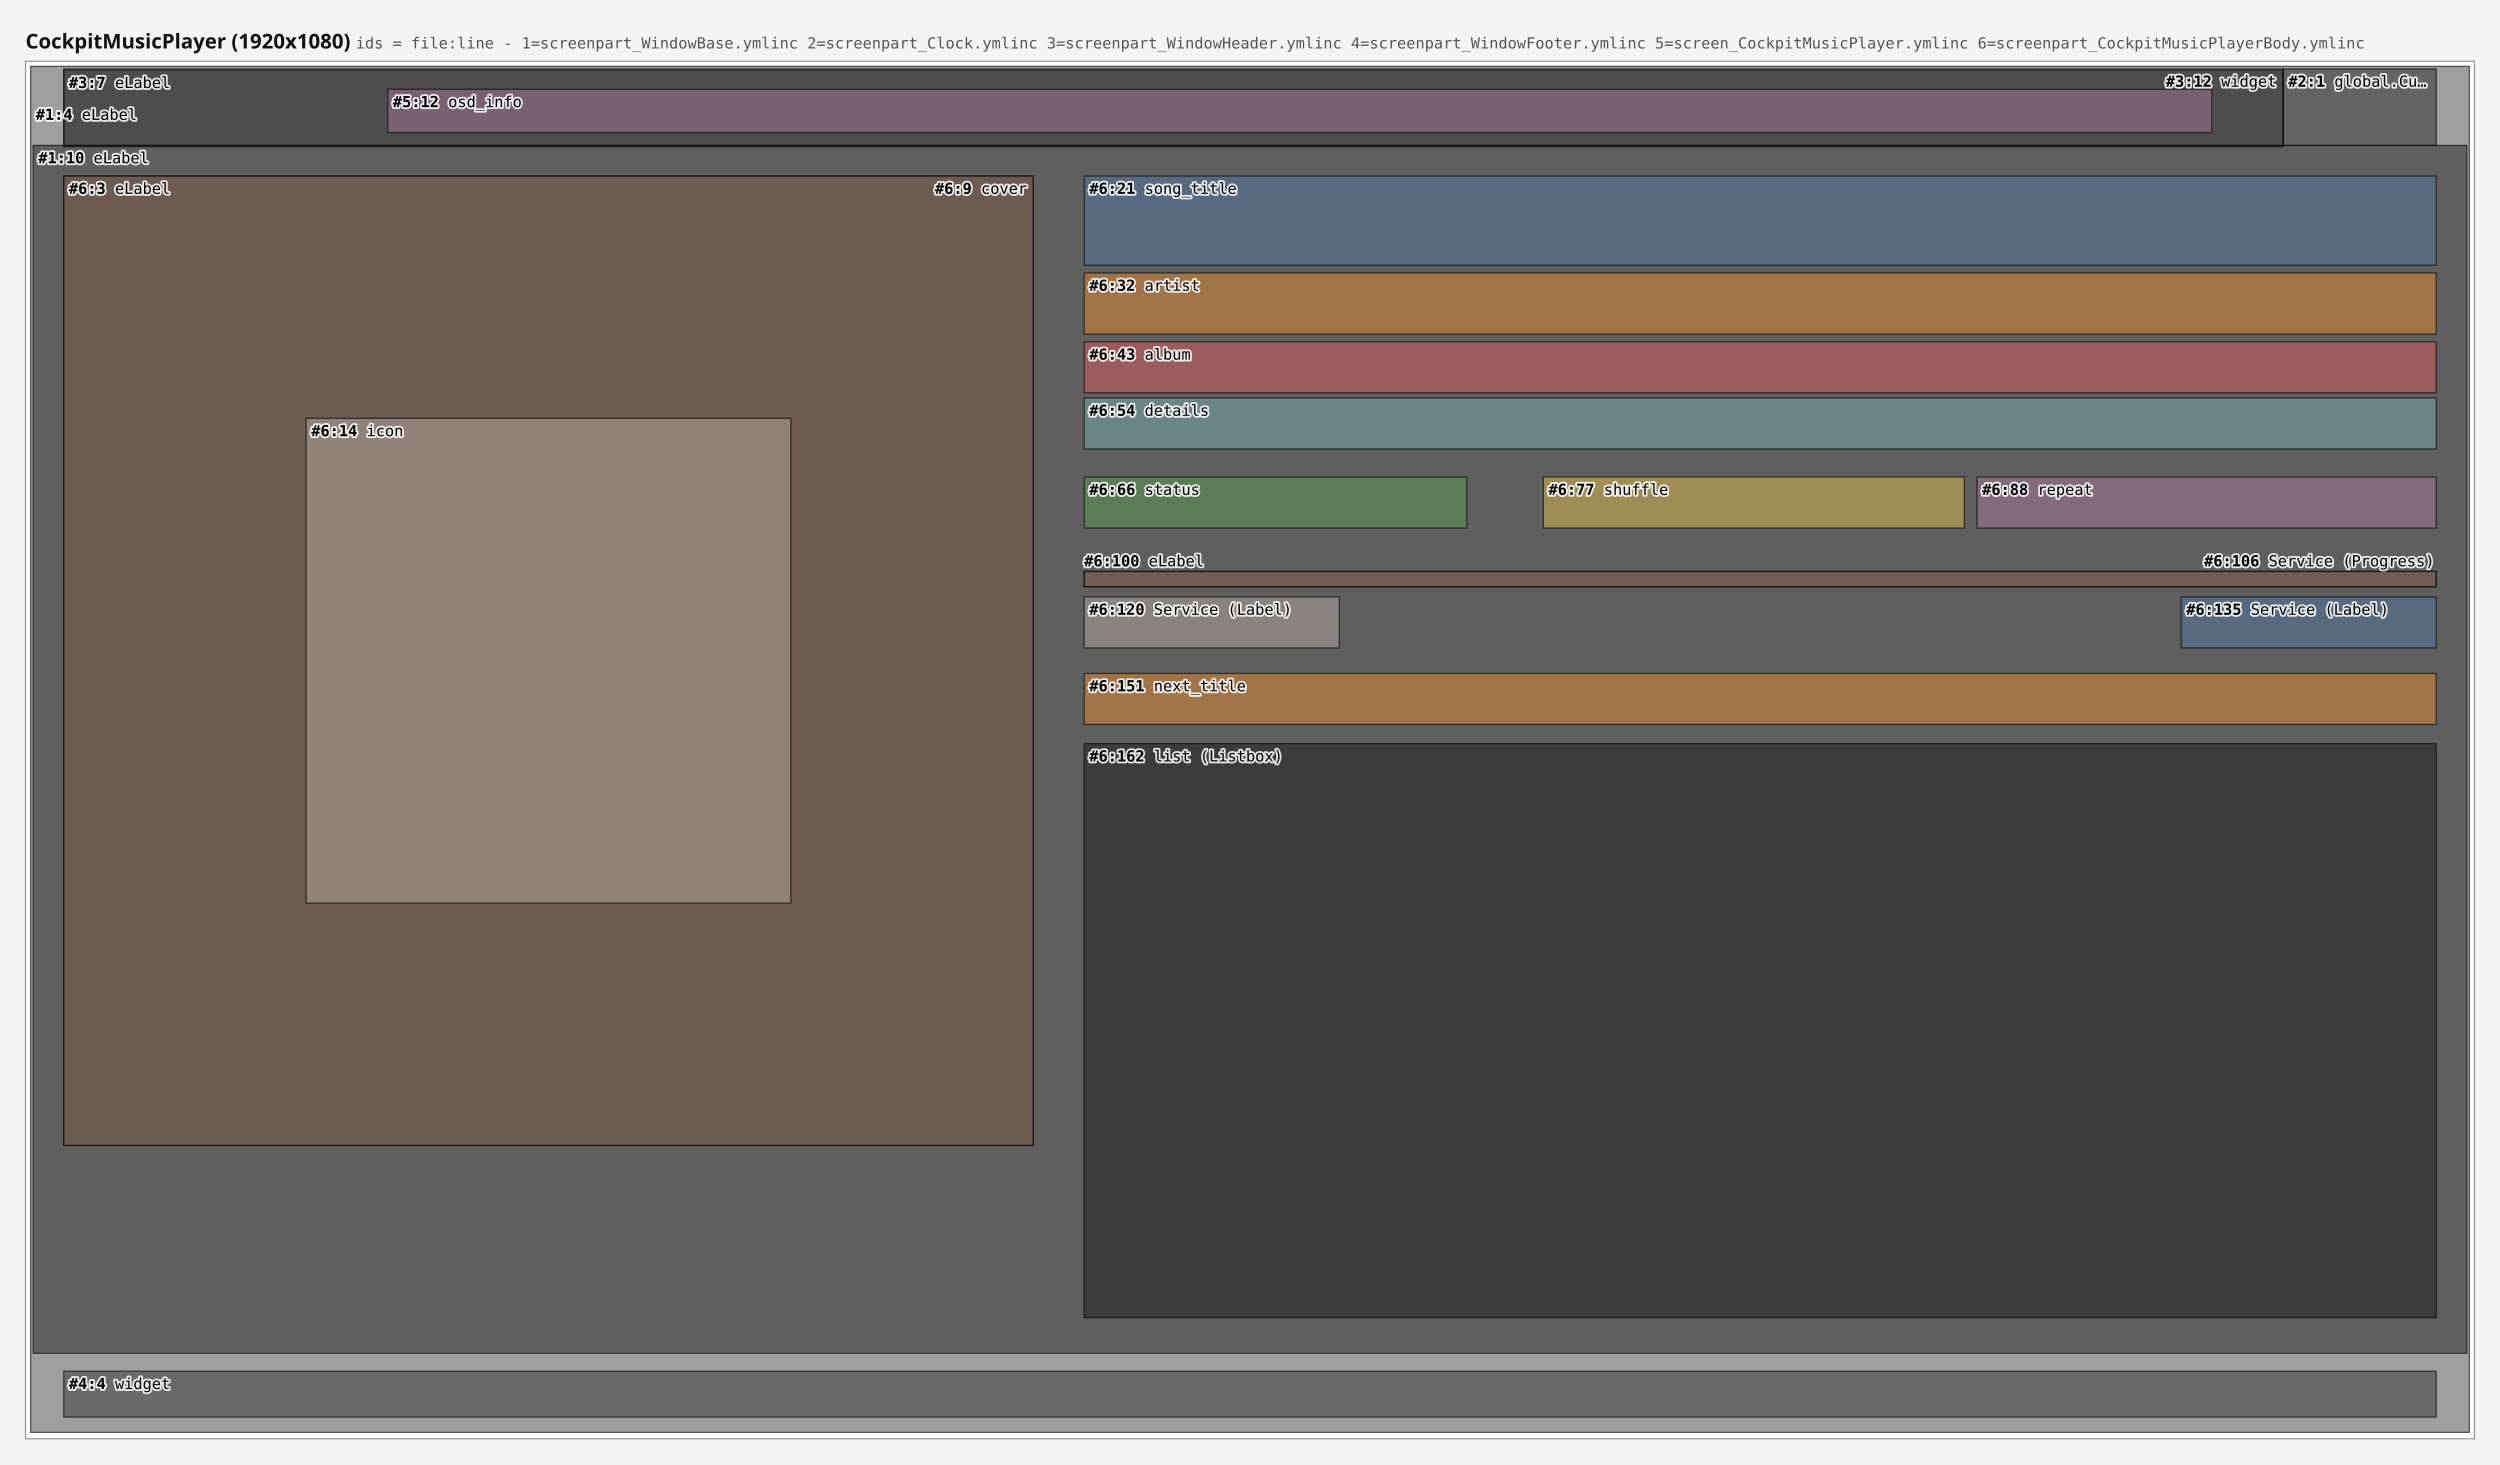
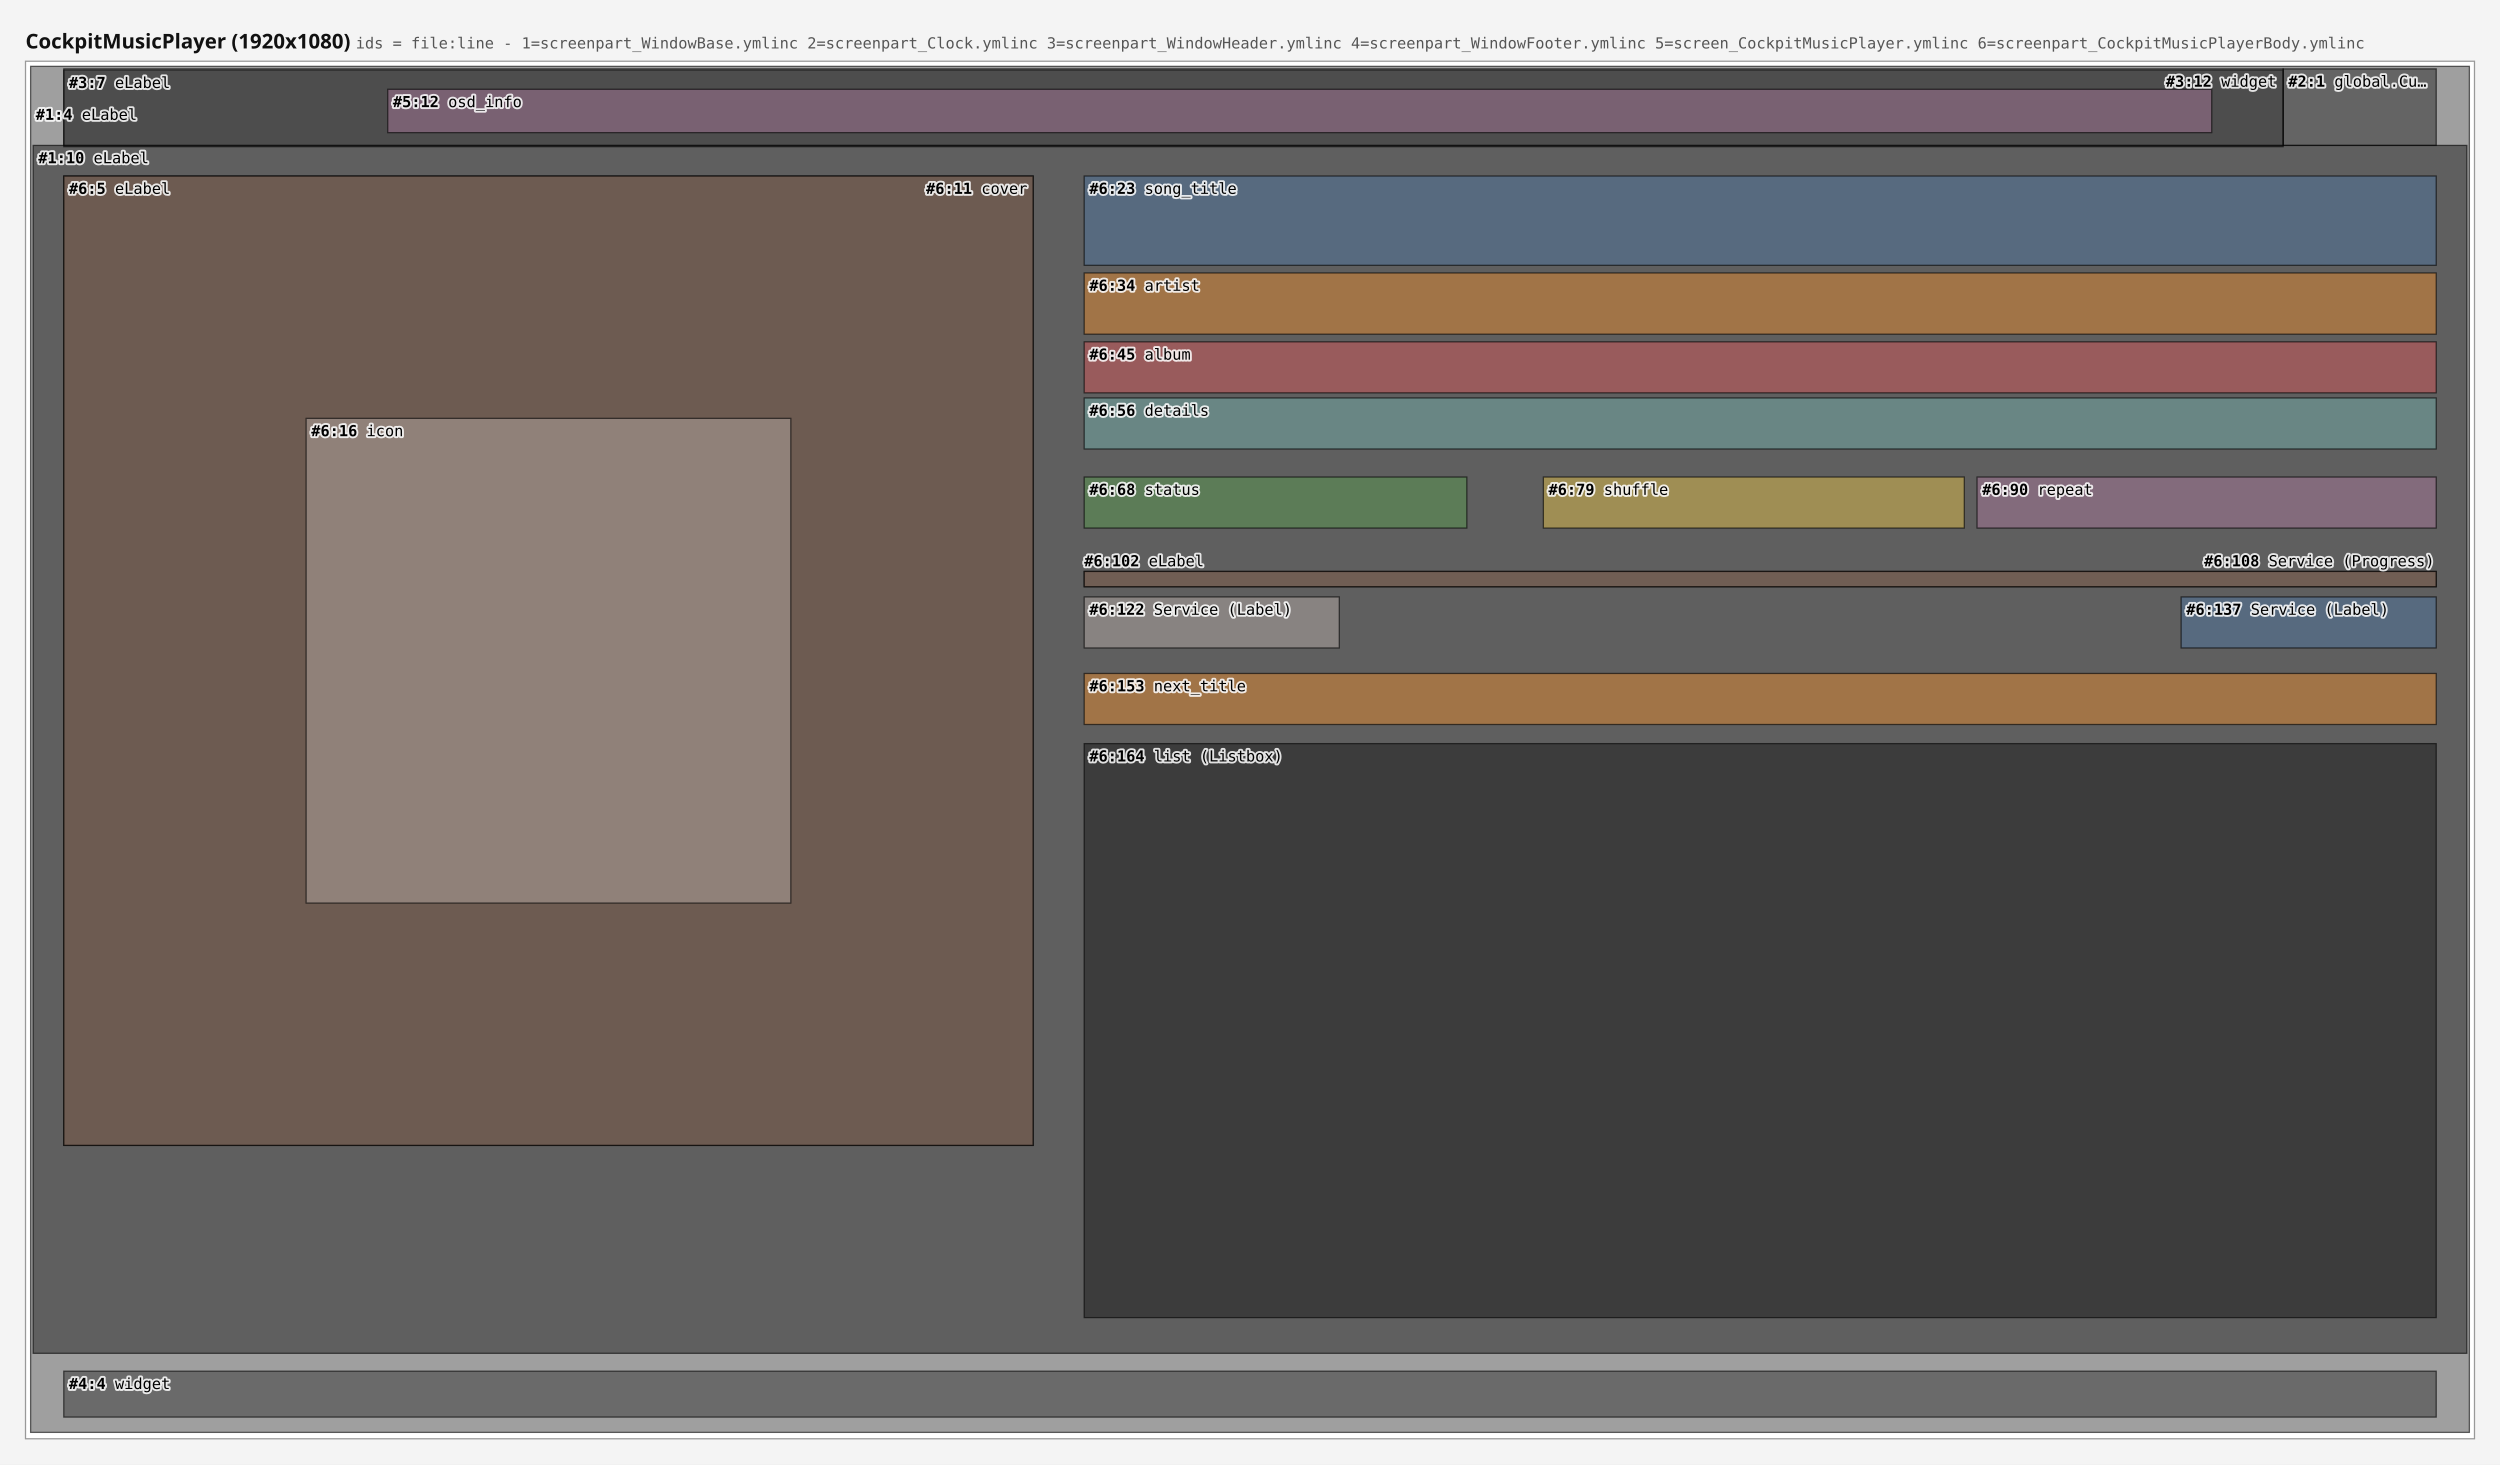
<svg xmlns="http://www.w3.org/2000/svg" width="1960" height="1148" viewBox="0 0 1960 1148">
  <rect x="0" y="0" width="1960" height="1148" fill="#f4f4f4" />
  <text x="20" y="38" font-family="sans-serif" font-size="16" font-weight="bold" fill="#111111">CockpitMusicPlayer (1920x1080) <tspan font-family="monospace" font-size="12" font-weight="normal" fill="#555555">ids = file:line - 1=screenpart_WindowBase.ymlinc  2=screenpart_Clock.ymlinc  3=screenpart_WindowHeader.ymlinc  4=screenpart_WindowFooter.ymlinc  5=screen_CockpitMusicPlayer.ymlinc  6=screenpart_CockpitMusicPlayerBody.ymlinc</tspan>
  </text>
  <g data-screen="0" transform="translate(20,48)">
    <rect x="0" y="0" width="1920" height="1080" fill="#ffffff" stroke="#999999" stroke-width="1" />
    <rect data-ref="0:0" data-src="screenpart_WindowBase.ymlinc:4" x="4" y="4" width="1912" height="1071" fill="#2c2c2c" fill-opacity="0.45" stroke="#000000" stroke-opacity="0.6" stroke-width="1" />
    <rect data-ref="0:1" data-src="screenpart_WindowBase.ymlinc:10" x="6" y="66" width="1908" height="947" fill="#121212" fill-opacity="0.45" stroke="#000000" stroke-opacity="0.6" stroke-width="1" />
-     <rect data-ref="0:7" data-src="screenpart_CockpitMusicPlayerBody.ymlinc:3" x="30" y="90" width="760" height="760" fill="#2c2c2c" fill-opacity="0.45" stroke="#000000" stroke-opacity="0.6" stroke-width="1" />
-     <rect data-ref="0:8" data-src="screenpart_CockpitMusicPlayerBody.ymlinc:9" x="30" y="90" width="760" height="760" fill="#9c755f" fill-opacity="0.45" stroke="#000000" stroke-opacity="0.6" stroke-width="1" />
-     <rect data-ref="0:10" data-src="screenpart_CockpitMusicPlayerBody.ymlinc:21" x="830" y="90" width="1060" height="70" fill="#4e79a7" fill-opacity="0.45" stroke="#000000" stroke-opacity="0.6" stroke-width="1" />
-     <rect data-ref="0:11" data-src="screenpart_CockpitMusicPlayerBody.ymlinc:32" x="830" y="166" width="1060" height="48" fill="#f28e2b" fill-opacity="0.45" stroke="#000000" stroke-opacity="0.6" stroke-width="1" />
-     <rect data-ref="0:12" data-src="screenpart_CockpitMusicPlayerBody.ymlinc:43" x="830" y="220" width="1060" height="40" fill="#e15759" fill-opacity="0.45" stroke="#000000" stroke-opacity="0.6" stroke-width="1" />
-     <rect data-ref="0:13" data-src="screenpart_CockpitMusicPlayerBody.ymlinc:54" x="830" y="264" width="1060" height="40" fill="#76b7b2" fill-opacity="0.45" stroke="#000000" stroke-opacity="0.6" stroke-width="1" />
-     <rect data-ref="0:14" data-src="screenpart_CockpitMusicPlayerBody.ymlinc:66" x="830" y="326" width="300" height="40" fill="#59a14f" fill-opacity="0.45" stroke="#000000" stroke-opacity="0.6" stroke-width="1" />
-     <rect data-ref="0:15" data-src="screenpart_CockpitMusicPlayerBody.ymlinc:77" x="1190" y="326" width="330" height="40" fill="#edc948" fill-opacity="0.45" stroke="#000000" stroke-opacity="0.6" stroke-width="1" />
-     <rect data-ref="0:16" data-src="screenpart_CockpitMusicPlayerBody.ymlinc:88" x="1530" y="326" width="360" height="40" fill="#b07aa1" fill-opacity="0.45" stroke="#000000" stroke-opacity="0.6" stroke-width="1" />
-     <rect data-ref="0:17" data-src="screenpart_CockpitMusicPlayerBody.ymlinc:100" x="830" y="400" width="1060" height="12" fill="#363636" fill-opacity="0.45" stroke="#000000" stroke-opacity="0.6" stroke-width="1" />
-     <rect data-ref="0:19" data-src="screenpart_CockpitMusicPlayerBody.ymlinc:120" x="830" y="420" width="200" height="40" fill="#bab0ac" fill-opacity="0.45" stroke="#000000" stroke-opacity="0.6" stroke-width="1" />
-     <rect data-ref="0:20" data-src="screenpart_CockpitMusicPlayerBody.ymlinc:135" x="1690" y="420" width="200" height="40" fill="#4e79a7" fill-opacity="0.45" stroke="#000000" stroke-opacity="0.6" stroke-width="1" />
-     <rect data-ref="0:21" data-src="screenpart_CockpitMusicPlayerBody.ymlinc:151" x="830" y="480" width="1060" height="40" fill="#f28e2b" fill-opacity="0.45" stroke="#000000" stroke-opacity="0.6" stroke-width="1" />
-     <rect data-ref="0:9" data-src="screenpart_CockpitMusicPlayerBody.ymlinc:14" x="220" y="280" width="380" height="380" fill="#bab0ac" fill-opacity="0.45" stroke="#000000" stroke-opacity="0.6" stroke-width="1" />
-     <rect data-ref="0:18" data-src="screenpart_CockpitMusicPlayerBody.ymlinc:106" x="830" y="400" width="1060" height="12" fill="#9c755f" fill-opacity="0.45" stroke="#000000" stroke-opacity="0.6" stroke-width="1" />
-     <rect data-ref="0:22" data-src="screenpart_CockpitMusicPlayerBody.ymlinc:162" x="830" y="535" width="1060" height="450" fill="#121212" fill-opacity="0.45" stroke="#000000" stroke-opacity="0.6" stroke-width="1" />
+     <rect data-ref="0:7" data-src="screenpart_CockpitMusicPlayerBody.ymlinc:5" x="30" y="90" width="760" height="760" fill="#2c2c2c" fill-opacity="0.45" stroke="#000000" stroke-opacity="0.6" stroke-width="1" />
+     <rect data-ref="0:8" data-src="screenpart_CockpitMusicPlayerBody.ymlinc:11" x="30" y="90" width="760" height="760" fill="#9c755f" fill-opacity="0.45" stroke="#000000" stroke-opacity="0.6" stroke-width="1" />
+     <rect data-ref="0:10" data-src="screenpart_CockpitMusicPlayerBody.ymlinc:23" x="830" y="90" width="1060" height="70" fill="#4e79a7" fill-opacity="0.45" stroke="#000000" stroke-opacity="0.6" stroke-width="1" />
+     <rect data-ref="0:11" data-src="screenpart_CockpitMusicPlayerBody.ymlinc:34" x="830" y="166" width="1060" height="48" fill="#f28e2b" fill-opacity="0.45" stroke="#000000" stroke-opacity="0.6" stroke-width="1" />
+     <rect data-ref="0:12" data-src="screenpart_CockpitMusicPlayerBody.ymlinc:45" x="830" y="220" width="1060" height="40" fill="#e15759" fill-opacity="0.45" stroke="#000000" stroke-opacity="0.6" stroke-width="1" />
+     <rect data-ref="0:13" data-src="screenpart_CockpitMusicPlayerBody.ymlinc:56" x="830" y="264" width="1060" height="40" fill="#76b7b2" fill-opacity="0.45" stroke="#000000" stroke-opacity="0.6" stroke-width="1" />
+     <rect data-ref="0:14" data-src="screenpart_CockpitMusicPlayerBody.ymlinc:68" x="830" y="326" width="300" height="40" fill="#59a14f" fill-opacity="0.45" stroke="#000000" stroke-opacity="0.6" stroke-width="1" />
+     <rect data-ref="0:15" data-src="screenpart_CockpitMusicPlayerBody.ymlinc:79" x="1190" y="326" width="330" height="40" fill="#edc948" fill-opacity="0.45" stroke="#000000" stroke-opacity="0.6" stroke-width="1" />
+     <rect data-ref="0:16" data-src="screenpart_CockpitMusicPlayerBody.ymlinc:90" x="1530" y="326" width="360" height="40" fill="#b07aa1" fill-opacity="0.45" stroke="#000000" stroke-opacity="0.6" stroke-width="1" />
+     <rect data-ref="0:17" data-src="screenpart_CockpitMusicPlayerBody.ymlinc:102" x="830" y="400" width="1060" height="12" fill="#363636" fill-opacity="0.45" stroke="#000000" stroke-opacity="0.6" stroke-width="1" />
+     <rect data-ref="0:19" data-src="screenpart_CockpitMusicPlayerBody.ymlinc:122" x="830" y="420" width="200" height="40" fill="#bab0ac" fill-opacity="0.45" stroke="#000000" stroke-opacity="0.6" stroke-width="1" />
+     <rect data-ref="0:20" data-src="screenpart_CockpitMusicPlayerBody.ymlinc:137" x="1690" y="420" width="200" height="40" fill="#4e79a7" fill-opacity="0.45" stroke="#000000" stroke-opacity="0.6" stroke-width="1" />
+     <rect data-ref="0:21" data-src="screenpart_CockpitMusicPlayerBody.ymlinc:153" x="830" y="480" width="1060" height="40" fill="#f28e2b" fill-opacity="0.45" stroke="#000000" stroke-opacity="0.6" stroke-width="1" />
+     <rect data-ref="0:9" data-src="screenpart_CockpitMusicPlayerBody.ymlinc:16" x="220" y="280" width="380" height="380" fill="#bab0ac" fill-opacity="0.45" stroke="#000000" stroke-opacity="0.6" stroke-width="1" />
+     <rect data-ref="0:18" data-src="screenpart_CockpitMusicPlayerBody.ymlinc:108" x="830" y="400" width="1060" height="12" fill="#9c755f" fill-opacity="0.45" stroke="#000000" stroke-opacity="0.6" stroke-width="1" />
+     <rect data-ref="0:22" data-src="screenpart_CockpitMusicPlayerBody.ymlinc:164" x="830" y="535" width="1060" height="450" fill="#121212" fill-opacity="0.45" stroke="#000000" stroke-opacity="0.6" stroke-width="1" />
    <rect data-ref="0:5" data-src="screenpart_WindowFooter.ymlinc:4" x="30" y="1027" width="1860" height="36" fill="#2c2c2c" fill-opacity="0.45" stroke="#000000" stroke-opacity="0.6" stroke-width="1" />
    <rect data-ref="0:3" data-src="screenpart_WindowHeader.ymlinc:7" x="30" y="7" width="1740" height="60" fill="#2c2c2c" fill-opacity="0.45" stroke="#000000" stroke-opacity="0.6" stroke-width="1" />
    <rect data-ref="0:2" data-src="screenpart_Clock.ymlinc:1" x="1770" y="6" width="120" height="60" fill="#1d1d1d" fill-opacity="0.45" stroke="#000000" stroke-opacity="0.6" stroke-width="1" />
    <rect data-ref="0:4" data-src="screenpart_WindowHeader.ymlinc:12" x="30" y="6" width="1740" height="60" fill="#2c2c2c" fill-opacity="0.45" stroke="#000000" stroke-opacity="0.6" stroke-width="1" />
    <rect data-ref="0:6" data-src="screen_CockpitMusicPlayer.ymlinc:12" x="284" y="22" width="1430" height="34" fill="#b07aa1" fill-opacity="0.45" stroke="#000000" stroke-opacity="0.6" stroke-width="1" />
    <g pointer-events="none" font-family="monospace" font-size="12" fill="#000000" stroke="#ffffff" stroke-width="3" stroke-opacity="0.85" stroke-linejoin="round" paint-order="stroke">
      <text x="8" y="46">
        <tspan font-weight="bold">#1:4</tspan> eLabel</text>
      <text x="10" y="80">
        <tspan font-weight="bold">#1:10</tspan> eLabel</text>
      <text x="34" y="104">
-         <tspan font-weight="bold">#6:3</tspan> eLabel</text>
-       <text x="713" y="104">
-         <tspan font-weight="bold">#6:9</tspan> cover</text>
+         <tspan font-weight="bold">#6:5</tspan> eLabel</text>
+       <text x="706" y="104">
+         <tspan font-weight="bold">#6:11</tspan> cover</text>
      <text x="834" y="104">
-         <tspan font-weight="bold">#6:21</tspan> song_title</text>
+         <tspan font-weight="bold">#6:23</tspan> song_title</text>
      <text x="834" y="180">
-         <tspan font-weight="bold">#6:32</tspan> artist</text>
+         <tspan font-weight="bold">#6:34</tspan> artist</text>
      <text x="834" y="234">
-         <tspan font-weight="bold">#6:43</tspan> album</text>
+         <tspan font-weight="bold">#6:45</tspan> album</text>
      <text x="834" y="278">
-         <tspan font-weight="bold">#6:54</tspan> details</text>
+         <tspan font-weight="bold">#6:56</tspan> details</text>
      <text x="834" y="340">
-         <tspan font-weight="bold">#6:66</tspan> status</text>
+         <tspan font-weight="bold">#6:68</tspan> status</text>
      <text x="1194" y="340">
-         <tspan font-weight="bold">#6:77</tspan> shuffle</text>
+         <tspan font-weight="bold">#6:79</tspan> shuffle</text>
      <text x="1534" y="340">
-         <tspan font-weight="bold">#6:88</tspan> repeat</text>
+         <tspan font-weight="bold">#6:90</tspan> repeat</text>
      <text x="830" y="396">
-         <tspan font-weight="bold">#6:100</tspan> eLabel</text>
+         <tspan font-weight="bold">#6:102</tspan> eLabel</text>
      <text x="834" y="434">
-         <tspan font-weight="bold">#6:120</tspan> Service (Label)</text>
+         <tspan font-weight="bold">#6:122</tspan> Service (Label)</text>
      <text x="1694" y="434">
-         <tspan font-weight="bold">#6:135</tspan> Service (Label)</text>
+         <tspan font-weight="bold">#6:137</tspan> Service (Label)</text>
      <text x="834" y="494">
-         <tspan font-weight="bold">#6:151</tspan> next_title</text>
+         <tspan font-weight="bold">#6:153</tspan> next_title</text>
      <text x="224" y="294">
-         <tspan font-weight="bold">#6:14</tspan> icon</text>
+         <tspan font-weight="bold">#6:16</tspan> icon</text>
      <text x="1708" y="396">
-         <tspan font-weight="bold">#6:106</tspan> Service (Progress)</text>
+         <tspan font-weight="bold">#6:108</tspan> Service (Progress)</text>
      <text x="834" y="549">
-         <tspan font-weight="bold">#6:162</tspan> list (Listbox)</text>
+         <tspan font-weight="bold">#6:164</tspan> list (Listbox)</text>
      <text x="34" y="1041">
        <tspan font-weight="bold">#4:4</tspan> widget</text>
      <text x="34" y="21">
        <tspan font-weight="bold">#3:7</tspan> eLabel</text>
      <text x="1774" y="20">
        <tspan font-weight="bold">#2:1</tspan> global.Cu…</text>
      <text x="1678" y="20">
        <tspan font-weight="bold">#3:12</tspan> widget</text>
      <text x="288" y="36">
        <tspan font-weight="bold">#5:12</tspan> osd_info</text>
    </g>
  </g>
</svg>
